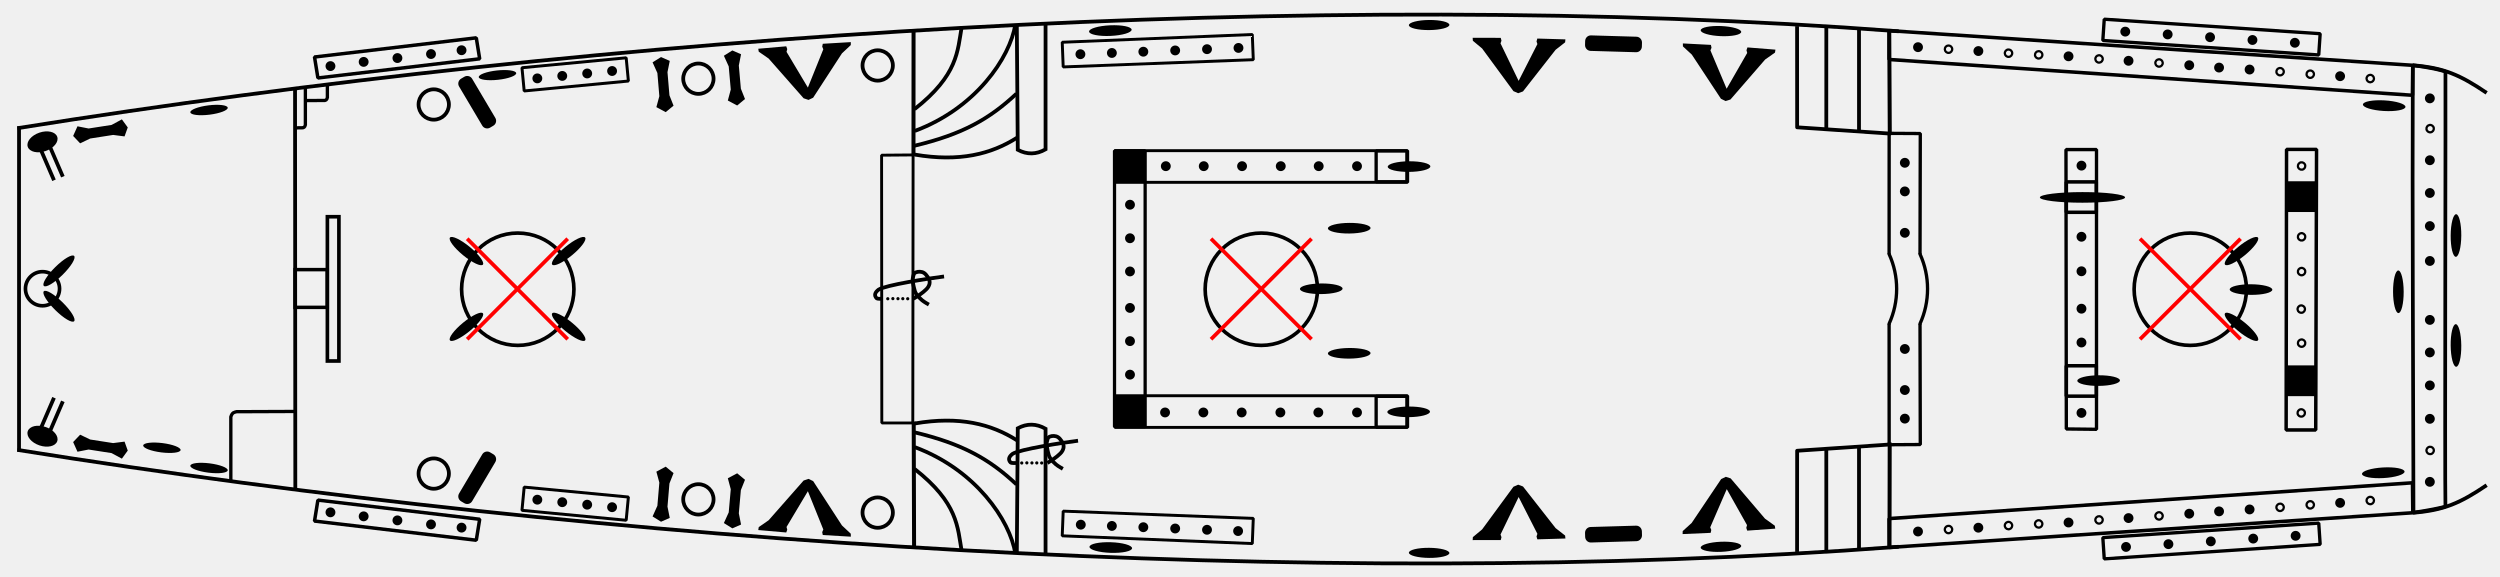
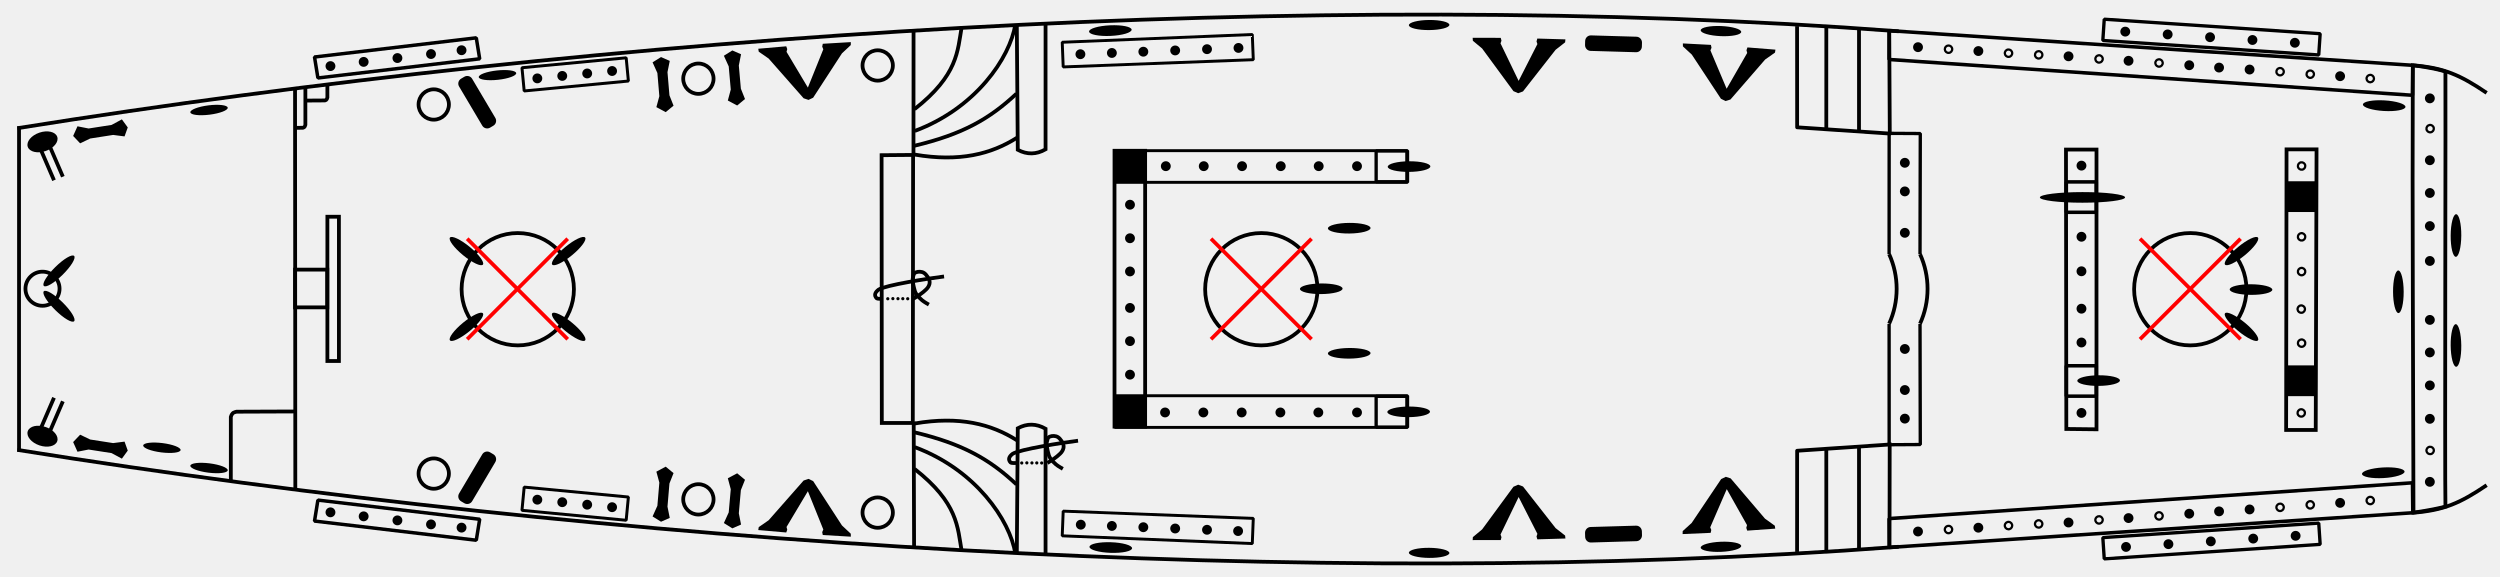
<svg xmlns="http://www.w3.org/2000/svg" xmlns:ns2="https://github.com/jolaf/rigging" xmlns:xlink="http://www.w3.org/1999/xlink" viewBox="1 -24 659 152" version="1.1" id="svg993" height="100%" width="100%">
  <defs id="defs4">
    <rect id="deckMask" width="220.711" height="146.642" x="277.269" y="-0.809" />
    <g id="mastMask">
      <path d="m 425.113,59.525 c 26.5,26.5 26.5,26.5 26.5,26.5 z" id="path89" />
      <path d="m 451.613,59.525 c -26.5,26.5 -26.5,26.5 -26.5,26.5 z" id="path91" />
    </g>
    <circle id="pipe" cx="160.871" cy="398.091" r="4" />
    <g id="pin">
      <circle id="circle8623" r="2.7" transform="rotate(-8.297298)" cy="28.152" cx="567.539" style="fill:#ffffff;fill-opacity:0" />
      <circle cx="567.539" cy="28.152" transform="rotate(-8.297298)" r="1.3" id="circle8296" />
    </g>
    <circle r="0.974" cy="138.775" cx="607.213" id="pinhole" transform="rotate(-8.297298)" style="fill:none;stroke:#000000;stroke-width:0.601" />
    <ellipse cx="3.721" cy="-575.374" rx="1.4" ry="5.615" id="cleat" transform="rotate(89.50973)" />
    <rect id="lcleat" width="4" height="15" x="396.501" y="72.319" ry="1.5" />
    <path id="xcleat" d="m 215.31,40.277 -0.959,-2.798 v -6.102 l 0.959,-2.893 -2.499,-1.196 -2.652,1.196 1.162,2.893 v 6.102 l -1.161,2.798 2.652,1.514 z" transform="matrix(0.8823634,0,0,1.004638,-152.5943,-25.94742)" />
    <path id="kevel" d="m 426.259,54.267 -8.424,-11.107 -2.479,-2.004 -0.067,-0.781 7.404,-0.102 0.204,0.747 -0.238,0.713 4.927,9.807 4.791,-9.773 -0.238,-0.713 0.204,-0.747 7.404,0.102 -0.067,0.781 -2.479,2.004 -8.424,11.107 -1.259,0.493 z" />
    <rect y="408.336" x="324.097" height="8.109" width="8.109" id="fist" transform="translate(-36.93956,-367.6302)" />
    <g transform="matrix(-1,0,0,1,657.0613,84.96837)" id="tackle">
      <ellipse id="path4323" cx="-74.057" cy="420.366" rx="4.104" ry="2.557" transform="rotate(-18.74917,-1131.871,-71.94031)" />
      <path transform="translate(-36.93956,-367.6302)" id="path4328" d="m 61.959,411.73 3.977,9.218" style="stroke:currentColor" />
      <path transform="translate(-36.93956,-367.6302)" d="m 59.623,412.677 3.977,9.218" id="path4325" style="stroke:currentColor" />
    </g>
    <g transform="translate(380.0305,-105.3119)" id="knot">
      <path d="m 298.721,455.173 c -3.993,0.489 -15.46,2.284 -17.267,3.472 -0.874,0.684 -1.281,1.456 -0.505,2.273 0.295,0.218 1.515,0.126 1.515,0.126" id="path4249" style="fill:none;stroke:currentColor" />
      <path id="path4251" d="m 290.64,461.044 c 0,0 1.792,-1.092 2.589,-1.768 0.499,-0.424 1.088,-0.913 1.357,-1.421 0.27,-0.508 0.393,-0.888 0.316,-1.452 -0.077,-0.564 -0.8,-1.72 -1.438,-2.147 -0.638,-0.427 -1.581,-0.414 -2.192,-0.158 -0.612,0.256 -0.566,0.713 -0.758,1.357 -0.191,0.644 0.115,1.993 0.284,2.715 0.169,0.722 0.251,1.043 0.6,1.61 0.349,0.567 0.988,1.204 1.547,1.673 0.559,0.469 1.768,1.136 1.768,1.136" style="fill:none;stroke:currentColor" />
      <circle style="fill:currentColor;stroke-width:0" id="path4253" cx="283.884" cy="461.044" r="0.426" />
      <circle r="0.426" cy="461.013" cx="285.226" id="circle4255" style="fill:currentColor;stroke-width:0" />
      <circle id="circle4257" cx="286.568" cy="461.028" r="0.426" style="fill:currentColor;stroke-width:0" />
      <circle r="0.426" cy="461.028" cx="287.846" id="circle4259" style="fill:currentColor;stroke-width:0" />
      <circle style="fill:currentColor;stroke-width:0" id="circle4261" cx="289.14" cy="461.044" r="0.426" />
    </g>
  </defs>
  <g id="layer1" transform="translate(0,-20.6)">
-     <g style="fill:none;stroke:#000000" transform="translate(-36.91926,-367.6302)" id="portDrawing">
-       <path id="path4399" d="M 42.518,398.018 C 197.109,373.298 384.77,360.828 538.409,372.482 m 135.527,8.962 c 8.188,0.64 12.488,2.549 19.468,7.271" style="fill-rule:evenodd;stroke-width:1px" />
-       <path transform="rotate(3.861944)" style="fill-rule:evenodd;stroke-width:0.938;stroke-miterlimit:0" d="m 559.783,335.373 138.313,-0.186 0.451,7.89 -138.295,-0.12 z" id="rect4158" />
-       <rect transform="matrix(0.9977573,0.06693505,-0.06658984,0.9977804,0,0)" y="328.801" x="615.875" height="5.615" width="57.042" id="rect4272" style="fill-rule:evenodd;stroke-width:0.88;stroke-linecap:round;stroke-miterlimit:0" />
-       <rect y="412.182" x="582.601" height="8.012" width="7.895" id="rect4212" style="fill-rule:evenodd;stroke-width:0.937;stroke-miterlimit:0" class="filled" />
-       <path style="fill-rule:evenodd;stroke-width:0.882;stroke-miterlimit:0" d="m 535.888,431.226 0.013,-31.846 8.206,0.049 -0.072,31.797" id="path4201" />
-       <g id="g4442" transform="translate(15.03758,366.4963)">
-         <path id="path4436" d="m 496.591,4.622 0.018,26.671 24.696,1.671" style="fill-rule:evenodd;stroke-width:1px;stroke-linejoin:round" />
-         <path id="path4438" d="M 512.916,32.737 V 5.607" style="fill-rule:evenodd;stroke-width:1px" />
-         <path id="path4440" d="m 504.294,31.792 0.006,-26.716" style="fill-rule:evenodd;stroke-width:1px" />
-       </g>
-       <rect style="fill-rule:evenodd;stroke-width:0.88;stroke-miterlimit:0" id="rect4227" width="8.109" height="8.109" x="400.67" y="404.025" class="filled" />
-       <rect style="fill-rule:evenodd;stroke-width:0.777;stroke-miterlimit:0" id="rect4231" width="77.184" height="8.348" x="331.803" y="403.945" />
-       <path style="fill-rule:evenodd;stroke-width:0.777;stroke-miterlimit:0" d="m 317.923,375.368 50.101,-2.045 0.262,6.643 -50.107,1.907 z" id="rect4238" />
-       <g id="g2411">
-         <path style="fill-rule:evenodd;stroke-width:1px" d="m 305.95,370.636 0.253,33.082 c 2.441,1.306 4.882,1.261 7.324,-0.126 V 370.257" id="path4286" />
-         <path style="fill-rule:evenodd;stroke-width:1px" d="m 279.055,404.981 c 11.722,2.006 20.149,-0.133 26.895,-4.419" id="path4302" />
-         <path style="fill-rule:evenodd;stroke-width:1px" d="m 279.019,402.638 c 12.578,-3.001 19.725,-7.042 26.841,-13.718" id="path4300" />
-         <path style="fill-rule:evenodd;stroke-width:1px" d="m 279.055,398.746 c 16.006,-5.945 25.097,-19.221 26.517,-28.111" id="path4298" />
-         <path style="fill-rule:evenodd;stroke-width:1px" d="m 278.986,393.009 c 11.483,-8.995 11.331,-15.34 12.443,-21.742" id="path4296" />
-       </g>
-       <use x="0" y="0" xlink:href="#pipe" id="use11168" transform="translate(108.4099,-16.60395)" width="100%" height="100%" />
-       <use x="0" y="0" xlink:href="#pipe" id="use11170" transform="translate(61.14366,-13.11534)" width="100%" height="100%" />
-       <rect transform="rotate(-5.435125)" y="396.987" x="138.531" height="6.154" width="27.593" id="rect4267" style="fill-rule:evenodd;stroke-width:0.787;stroke-miterlimit:0" />
-       <rect transform="matrix(0.993053,-0.1176677,0.1596816,0.9871686,0,0)" style="fill-rule:evenodd;stroke-width:0.922;stroke-miterlimit:0" id="rect4281" width="42.94" height="5.599" x="58.768" y="391.192" ry="0" />
-       <use x="0" y="0" xlink:href="#pipe" id="use11166" transform="translate(-8.617962,-6.315965)" width="100%" height="100%" />
-     </g>
-     <use height="100%" width="100%" y="0" x="0" id="use405" transform="matrix(1,0,0,-1,0,145.5797)" xlink:href="#portDrawing" />
-     <path style="fill:none;fill-rule:evenodd;stroke:#000000;stroke-width:0.978;stroke-miterlimit:0" d="m 645.621,15.449 c -3.876,-1.16 -8.605,-1.635 -8.605,-1.635 -0.16,38.87 0.115,82.335 0.176,117.905 0,0 3.887,-0.461 8.424,-1.564 -0.182,-8.555 0.077,-111.18 0.004,-114.706 z" id="path4294" />
-     <path style="fill:none;fill-rule:evenodd;stroke:#000000;stroke-width:0.919;stroke-miterlimit:0" d="m 603.734,35.978 h 7.908 l -0.217,73.963 h -7.8 z" id="rect4333" />
-     <circle style="fill:none;fill-rule:evenodd;stroke:#000000;stroke-width:0.962;stroke-miterlimit:0" id="path4330" cx="578.359" cy="72.838" r="14.805" />
-     <path style="fill:none;fill-rule:evenodd;stroke:#000000;stroke-width:0.888;stroke-miterlimit:0" d="m 545.591,36.028 h 8.047 v 73.736 l -7.955,-0.091 z" id="rect4326" />
-     <g id="g4318" transform="translate(-44.16018,-367.6302)">
-       <path id="path4211" d="m 551.285,431.226 c 1.304,2.875 1.979,5.997 1.979,9.164 0,3.167 -0.675,6.288 -1.979,9.164" style="fill:none;fill-rule:evenodd;stroke:#000000;stroke-width:0.88;stroke-linecap:round;stroke-linejoin:round;stroke-miterlimit:0" />
-       <path id="path4312" d="m 543.138,431.226 c 1.304,2.875 1.979,5.997 1.979,9.164 0,3.167 -0.675,6.288 -1.979,9.164" style="fill:none;fill-rule:evenodd;stroke:#000000;stroke-width:0.88;stroke-linecap:round;stroke-linejoin:round;stroke-miterlimit:0" />
-     </g>
-     <path id="path4434" d="m 499.075,140.577 0.05,-27.332 m 0.022,-81.024 -0.143,-27.537" style="fill:none;fill-rule:evenodd;stroke:#000000;stroke-width:1.056px" />
-     <circle r="14.805" cy="72.838" cx="333.481" id="circle327" style="fill:none;fill-rule:evenodd;stroke:#000000;stroke-width:0.962;stroke-miterlimit:0" />
-     <path id="path4336" d="M 302.86,109.064 H 294.785 V 36.344 h 8.075 z" style="fill:none;fill-rule:evenodd;stroke:#000000;stroke-width:0.86;stroke-miterlimit:0" />
-     <path style="fill:none;fill-rule:evenodd;stroke:#000000;stroke-width:1.056px" d="M 241.953,140.828 241.851,107.727 M 241.79,37.765 241.814,4.288" id="path4288" />
-     <path id="path4060" d="m 241.694,37.439 -8.306,0.069 c -0.004,16.806 0.062,53.776 0.058,70.582 h 8.168 c 0.004,-16.806 0.076,-53.845 0.08,-70.651 z" style="fill:none;fill-rule:evenodd;stroke:#000000;stroke-width:0.767;stroke-miterlimit:0" />
-     <circle style="fill:none;fill-rule:evenodd;stroke:#000000;stroke-width:0.962;stroke-miterlimit:0" id="circle329" cx="137.481" cy="72.838" r="14.805" />
-     <rect style="fill:none;fill-rule:evenodd;stroke:#000000;stroke-width:0.961" id="rect4322" width="3.041" height="38.031" x="87.298" y="53.73" />
-     <rect style="fill:none;fill-rule:evenodd;stroke:#000000;stroke-width:0.921" id="rect4317" width="8.482" height="9.949" x="78.789" y="67.672" />
-     <path id="path4887" d="m 87.296,19.031 v 3.28 c -0.175,0.713 -0.438,0.672 -0.685,0.766 l -5.025,0.035" style="fill:none;fill-rule:evenodd;stroke:#000000;stroke-width:0.88" />
-     <path style="fill:none;fill-rule:evenodd;stroke:#000000;stroke-width:0.88" d="m 81.496,19.331 v 10.18 c -0.175,0.713 -0.438,0.672 -0.685,0.766 l -2.226,0.035" id="path4306" />
-     <path id="path4304" d="M 78.845,125.846 78.773,19.642" style="fill:none;fill-rule:evenodd;stroke:#000000;stroke-width:1px" />
-     <path id="path4412" d="m 61.845,123.311 v -16.814 c 0.389,-1.278 0.973,-1.205 1.523,-1.374 l 15.251,-0.062" style="fill:none;fill-rule:evenodd;stroke:#000000;stroke-width:0.88" />
-     <circle style="fill:none;fill-rule:evenodd;stroke:#000000;stroke-width:0.962;stroke-miterlimit:0" id="circle4314" cx="12.204" cy="72.707" r="4.495" />
-     <path style="fill:none;fill-rule:evenodd;stroke:#000000;stroke-width:1px" d="M 6.016,115.679 V 29.893" id="path4069" />
+     <g id="drawing">
+       <g style="fill:none;stroke:currentColor" transform="translate(-36.91926,-367.6302)" id="portDrawing">
+         <path id="path4399" d="M 42.518,398.018 C 197.109,373.298 384.77,360.828 538.409,372.482 m 135.527,8.962 c 8.188,0.64 12.488,2.549 19.468,7.271" style="fill-rule:evenodd;stroke-width:1px" />
+         <path transform="rotate(3.861944)" style="fill-rule:evenodd;stroke-width:0.938;stroke-miterlimit:0" d="m 559.783,335.373 138.313,-0.186 0.451,7.89 -138.295,-0.12 z" id="rect4158" />
+         <rect transform="matrix(0.9977573,0.06693505,-0.06658984,0.9977804,0,0)" y="328.801" x="615.875" height="5.615" width="57.042" id="rect4272" style="fill-rule:evenodd;stroke-width:0.88;stroke-linecap:round;stroke-miterlimit:0" />
+         <rect y="412.182" x="582.601" height="8.012" width="7.895" id="rect4212" style="fill-rule:evenodd;stroke-width:0.937;stroke-miterlimit:0" class="filled" />
+         <path style="fill-rule:evenodd;stroke-width:0.882;stroke-miterlimit:0" d="m 535.888,431.226 0.013,-31.846 8.206,0.049 -0.072,31.797" id="path4201" />
+         <g id="g4442" transform="translate(15.03758,366.4963)">
+           <path id="path4436" d="m 496.591,4.622 0.018,26.671 24.696,1.671" style="fill-rule:evenodd;stroke-width:1px;stroke-linejoin:round" />
+           <path id="path4438" d="M 512.916,32.737 V 5.607" style="fill-rule:evenodd;stroke-width:1px" />
+           <path id="path4440" d="m 504.294,31.792 0.006,-26.716" style="fill-rule:evenodd;stroke-width:1px" />
+         </g>
+         <rect style="fill-rule:evenodd;stroke-width:0.88;stroke-miterlimit:0" id="rect4227" width="8.109" height="8.109" x="400.67" y="404.025" class="filled" />
+         <rect style="fill-rule:evenodd;stroke-width:0.777;stroke-miterlimit:0" id="rect4231" width="77.184" height="8.348" x="331.803" y="403.945" />
+         <path style="fill-rule:evenodd;stroke-width:0.777;stroke-miterlimit:0" d="m 317.923,375.368 50.101,-2.045 0.262,6.643 -50.107,1.907 z" id="rect4238" />
+         <g id="g2411">
+           <path style="fill-rule:evenodd;stroke-width:1px" d="m 305.95,370.636 0.253,33.082 c 2.441,1.306 4.882,1.261 7.324,-0.126 V 370.257" id="path4286" />
+           <path style="fill-rule:evenodd;stroke-width:1px" d="m 279.055,404.981 c 11.722,2.006 20.149,-0.133 26.895,-4.419" id="path4302" />
+           <path style="fill-rule:evenodd;stroke-width:1px" d="m 279.019,402.638 c 12.578,-3.001 19.725,-7.042 26.841,-13.718" id="path4300" />
+           <path style="fill-rule:evenodd;stroke-width:1px" d="m 279.055,398.746 c 16.006,-5.945 25.097,-19.221 26.517,-28.111" id="path4298" />
+           <path style="fill-rule:evenodd;stroke-width:1px" d="m 278.986,393.009 c 11.483,-8.995 11.331,-15.34 12.443,-21.742" id="path4296" />
+         </g>
+         <use x="0" y="0" xlink:href="#pipe" id="use11168" transform="translate(108.4099,-16.60395)" width="100%" height="100%" />
+         <use x="0" y="0" xlink:href="#pipe" id="use11170" transform="translate(61.14366,-13.11534)" width="100%" height="100%" />
+         <rect transform="rotate(-5.435125)" y="396.987" x="138.531" height="6.154" width="27.593" id="rect4267" style="fill-rule:evenodd;stroke-width:0.787;stroke-miterlimit:0" />
+         <rect transform="matrix(0.993053,-0.1176677,0.1596816,0.9871686,0,0)" style="fill-rule:evenodd;stroke-width:0.922;stroke-miterlimit:0" id="rect4281" width="42.94" height="5.599" x="58.768" y="391.192" ry="0" />
+         <use x="0" y="0" xlink:href="#pipe" id="use11166" transform="translate(-8.617962,-6.315965)" width="100%" height="100%" />
+       </g>
+       <use height="100%" width="100%" y="0" x="0" id="use405" transform="matrix(1,0,0,-1,0,145.5797)" xlink:href="#portDrawing" />
+       <path d="m 645.621,15.449 c -3.876,-1.16 -8.605,-1.635 -8.605,-1.635 -0.16,38.87 0.115,82.335 0.176,117.905 0,0 3.887,-0.461 8.424,-1.564 -0.182,-8.555 0.077,-111.18 0.004,-114.706 z" id="path4294" style="fill:none;stroke:currentColor" />
+       <path style="fill:none;stroke:currentColor" d="m 603.734,35.978 h 7.908 l -0.217,73.963 h -7.8 z" id="rect4333" />
+       <circle style="fill:none;stroke:currentColor" id="path4330" cx="578.359" cy="72.838" r="14.805" />
+       <path style="fill:none;stroke:currentColor" d="m 545.591,36.028 h 8.047 v 73.736 l -7.955,-0.091 z" id="rect4326" />
+       <g id="g4318" transform="translate(-44.16018,-367.6302)" style="fill:none;stroke:currentColor">
+         <path id="path4211" d="m 551.285,431.226 c 1.304,2.875 1.979,5.997 1.979,9.164 0,3.167 -0.675,6.288 -1.979,9.164" />
+         <path id="path4312" d="m 543.138,431.226 c 1.304,2.875 1.979,5.997 1.979,9.164 0,3.167 -0.675,6.288 -1.979,9.164" />
+       </g>
+       <path id="path4434" d="m 499.075,140.577 0.05,-27.332 m 0.022,-81.024 -0.143,-27.537" style="fill:none;stroke:currentColor" />
+       <circle r="14.805" cy="72.838" cx="333.481" id="circle327" style="fill:none;stroke:currentColor" />
+       <path id="path4336" d="M 302.86,109.064 H 294.785 V 36.344 h 8.075 z" style="fill:none;stroke:currentColor" />
+       <path style="fill:none;stroke:currentColor" d="M 241.953,140.828 241.851,107.727 M 241.79,37.765 241.814,4.288" id="path4288" />
+       <path id="path4060" d="m 241.694,37.439 -8.306,0.069 c -0.004,16.806 0.062,53.776 0.058,70.582 h 8.168 c 0.004,-16.806 0.076,-53.845 0.08,-70.651 z" style="fill:none;stroke:currentColor" />
+       <circle style="fill:none;stroke:currentColor" id="circle329" cx="137.481" cy="72.838" r="14.805" />
+       <rect style="fill:none;stroke:currentColor" id="rect4322" width="3.041" height="38.031" x="87.298" y="53.73" />
+       <rect style="fill:none;stroke:currentColor" id="rect4317" width="8.482" height="9.949" x="78.789" y="67.672" />
+       <path id="path4887" d="m 87.296,19.031 v 3.28 c -0.175,0.713 -0.438,0.672 -0.685,0.766 l -5.025,0.035" style="fill:none;stroke:currentColor" />
+       <path style="fill:none;stroke:currentColor" d="m 81.496,19.331 v 10.18 c -0.175,0.713 -0.438,0.672 -0.685,0.766 l -2.226,0.035" id="path4306" />
+       <path id="path4304" d="M 78.845,125.846 78.773,19.642" style="fill:none;stroke:currentColor" />
+       <path id="path4412" d="m 61.845,123.311 v -16.814 c 0.389,-1.278 0.973,-1.205 1.523,-1.374 l 15.251,-0.062" style="fill:none;stroke:currentColor" />
+       <circle style="fill:none;stroke:currentColor" id="circle4314" cx="12.204" cy="72.707" r="4.495" />
+       <path style="fill:none;stroke:currentColor" d="M 6.016,115.679 V 29.893" id="path4069" />
+     </g>
  </g>
  <g id="layer2" transform="translate(0,-20.6)" style="display:none">
    <g id="deckMasks" class="modeDependent which" style="fill:#ffffff">
      <use id="use758" xlink:href="#deckMask" class="deckMask" ns2:deck="fore" transform="matrix(0.7178498,0,0,1,299.4258,0)" x="0" y="0" width="100%" height="100%" style="stroke-width:1.001" />
      <use id="use760" xlink:href="#deckMask" class="deckMask" ns2:deck="main" x="0" y="0" width="100%" height="100%" transform="matrix(1.00258,0,0,1,-0.8020163,0)" style="stroke-width:0.999" />
      <use id="use668" xlink:href="#deckMask" class="deckMask" ns2:deck="stern" transform="matrix(1.23109,0,0,1,-335.8762,0)" x="0" y="0" width="100%" height="100%" style="stroke-width:1.01" />
    </g>
  </g>
  <g id="layer3" transform="translate(0,-20.6)">
    <g id="mastMasks" class="modeDependent where" style="stroke:#ff0000">
      <use id="use89" xlink:href="#mastMask" class="mastMask" ns2:mast="fore" transform="translate(140)" x="0" y="0" width="100%" height="100%" />
      <use id="use336" xlink:href="#mastMask" class="mastMask" ns2:mast="main" transform="translate(-104.8899)" x="0" y="0" width="100%" height="100%" />
      <use id="use338" xlink:href="#mastMask" class="mastMask" ns2:mast="mizzen" transform="translate(-300.9661)" x="0" y="0" width="100%" height="100%" />
    </g>
  </g>
  <g id="layer4" transform="translate(0,-20.6)">
    <g id="points" transform="translate(0.02029647,-7.1415848e-6)">
      <g ns2:deck="fore" ns2:side="port" ns2:rail="behindFront" id="g1143">
        <use x="0" y="0" xlink:href="#cleat" id="use4877" transform="rotate(-89.09961,642.2966,-8.333565)" width="100%" height="100%" />
      </g>
      <g ns2:deck="fore" ns2:side="starboard" ns2:rail="behindFront" id="g1167">
        <use x="0" y="0" xlink:href="#cleat" id="use4881" transform="rotate(-90.10388,656.2327,6.801843)" width="100%" height="100%" />
      </g>
      <g ns2:deck="fore" ns2:side="port" ns2:rail="frontRail" id="g4296" ns2:isAcross="true" transform="translate(0,-1.124999)">
        <use x="0" y="0" xlink:href="#pin" id="use4878" transform="translate(75.82837,120.558)" width="100%" height="100%" />
        <use x="0" y="0" xlink:href="#pin" id="use4880" transform="translate(75.82837,111.3648)" width="100%" height="100%" />
        <use x="0" y="0" xlink:href="#pin" id="use4882" transform="translate(75.82837,102.6395)" width="100%" height="100%" />
        <use x="0" y="0" xlink:href="#pin" id="use4886" transform="translate(75.82833,94.00795)" width="100%" height="100%" />
        <use x="0" y="0" xlink:href="#pinhole" id="use4884" transform="translate(20.68006,-18.06192)" width="100%" height="100%" />
        <use x="0" y="0" xlink:href="#pin" id="use4888" transform="translate(75.82833,77.69545)" width="100%" height="100%" />
      </g>
      <g ns2:deck="fore" ns2:side="starboard" ns2:rail="frontRail" id="g4312" transform="translate(3.1976551e-4,41.65011)" ns2:isAcross="true">
        <use x="0" y="0" xlink:href="#pin" id="use4892" transform="translate(75.82824,93.32063)" width="100%" height="100%" />
        <use x="0" y="0" xlink:href="#pin" id="use4894" transform="translate(75.82824,101.8896)" width="100%" height="100%" />
        <use x="0" y="0" xlink:href="#pin" id="use4896" transform="translate(75.82824,110.5896)" width="100%" height="100%" />
        <use x="0" y="0" xlink:href="#pin" id="use4898" transform="translate(75.82824,119.3956)" width="100%" height="100%" />
        <use x="0" y="0" xlink:href="#pinhole" id="use4900" transform="translate(20.68023,23.99438)" width="100%" height="100%" />
        <use x="0" y="0" xlink:href="#pin" id="use4902" transform="translate(75.82824,136.0076)" width="100%" height="100%" />
      </g>
      <g id="g4125" ns2:rail="onDeckFront" ns2:side="center" ns2:deck="fore" transform="rotate(90,336.0643,324.3645)">
        <use height="100%" width="100%" transform="rotate(0.2410182,-6431.205,-116512.54)" id="use4123" xlink:href="#cleat" y="0" x="0" />
      </g>
      <g id="g826" ns2:rail="onDeckFront" ns2:side="port" ns2:deck="fore" transform="rotate(-33.82482,358.4877,-866.822)">
        <use x="0" y="0" xlink:href="#cleat" id="use4869" transform="rotate(37.61055,293.7698,-704.8099)" width="100%" height="100%" />
      </g>
      <g transform="rotate(-3,2151.697,-10313.03)" ns2:deck="fore" ns2:side="starboard" ns2:rail="onDeckFront" id="g830">
        <use x="0" y="0" xlink:href="#cleat" id="use4872" transform="rotate(0.2410182,-6431.205,-116512.54)" width="100%" height="100%" />
      </g>
      <g ns2:deck="fore" ns2:side="port" ns2:rail="sideRail" id="g4304" transform="rotate(3.868472,821.8682,-178.4431)">
        <use x="0" y="0" xlink:href="#pinhole" id="use4812" transform="translate(18.54907,-19.60354)" width="100%" height="100%" />
        <use x="0" y="0" xlink:href="#pin" id="use4814" transform="translate(65.80175,84.04969)" width="100%" height="100%" />
        <use x="0" y="0" xlink:href="#pinhole" id="use4818" transform="translate(2.687874,-19.6877)" width="100%" height="100%" />
        <use x="0" y="0" xlink:href="#pinhole" id="use4816" transform="translate(-5.28586,-19.8119)" width="100%" height="100%" />
        <use x="0" y="0" xlink:href="#pin" id="use4820" transform="translate(41.8784,83.90932)" width="100%" height="100%" />
        <use x="0" y="0" xlink:href="#pin" id="use4822" transform="translate(33.81339,83.936)" width="100%" height="100%" />
        <use x="0" y="0" xlink:href="#pin" id="use4824" transform="translate(25.92968,83.85081)" width="100%" height="100%" />
        <use x="0" y="0" xlink:href="#pinhole" id="use4826" transform="translate(-37.27823,-19.94317)" width="100%" height="100%" />
        <use x="0" y="0" xlink:href="#pin" id="use4828" transform="translate(9.885951,83.76302)" width="100%" height="100%" />
        <use x="0" y="0" xlink:href="#pinhole" id="use4830" transform="translate(-53.12793,-19.94072)" width="100%" height="100%" />
        <use x="0" y="0" xlink:href="#pin" id="use4832" transform="translate(-5.974521,83.64781)" width="100%" height="100%" />
        <use x="0" y="0" xlink:href="#pinhole" id="use4834" transform="translate(-69.07567,-19.94292)" width="100%" height="100%" />
        <use x="0" y="0" xlink:href="#pinhole" id="use4836" transform="translate(-77.0407,-19.84125)" width="100%" height="100%" />
        <use x="0" y="0" xlink:href="#pin" id="use4840" transform="translate(-29.78216,83.87078)" width="100%" height="100%" />
        <use x="0" y="0" xlink:href="#pinhole" id="use4838" transform="translate(-92.89051,-19.82658)" width="100%" height="100%" />
        <use x="0" y="0" xlink:href="#pin" id="use4842" transform="translate(-45.72429,83.92364)" width="100%" height="100%" />
      </g>
      <g transform="matrix(0.99778,-0.06659558,-0.06659558,-0.99778,-10.22636,201.1467)" id="g4934" ns2:rail="sideRail" ns2:side="starboard" ns2:deck="fore">
        <use height="100%" width="100%" transform="translate(18.54907,-19.60354)" id="use4850" xlink:href="#pinhole" y="0" x="0" />
        <use height="100%" width="100%" transform="translate(65.80175,84.04969)" id="use4856" xlink:href="#pin" y="0" x="0" />
        <use height="100%" width="100%" transform="translate(2.687874,-19.6877)" id="use4861" xlink:href="#pinhole" y="0" x="0" />
        <use height="100%" width="100%" transform="translate(-5.28586,-19.8119)" id="use4858" xlink:href="#pinhole" y="0" x="0" />
        <use height="100%" width="100%" transform="translate(41.8784,83.90932)" id="use4864" xlink:href="#pin" y="0" x="0" />
        <use height="100%" width="100%" transform="translate(33.81339,83.936)" id="use4867" xlink:href="#pin" y="0" x="0" />
        <use height="100%" width="100%" transform="translate(25.92968,83.85081)" id="use4876" xlink:href="#pin" y="0" x="0" />
        <use height="100%" width="100%" transform="translate(-37.27823,-19.94317)" id="use4906" xlink:href="#pinhole" y="0" x="0" />
        <use height="100%" width="100%" transform="translate(9.885951,83.76302)" id="use4913" xlink:href="#pin" y="0" x="0" />
        <use height="100%" width="100%" transform="translate(-53.12793,-19.94072)" id="use4917" xlink:href="#pinhole" y="0" x="0" />
        <use height="100%" width="100%" transform="translate(-5.974521,83.64781)" id="use4919" xlink:href="#pin" y="0" x="0" />
        <use height="100%" width="100%" transform="translate(-69.07567,-19.94292)" id="use4921" xlink:href="#pinhole" y="0" x="0" />
        <use height="100%" width="100%" transform="translate(-77.0407,-19.84125)" id="use4923" xlink:href="#pinhole" y="0" x="0" />
        <use height="100%" width="100%" transform="translate(-29.78216,83.87078)" id="use4930" xlink:href="#pin" y="0" x="0" />
        <use height="100%" width="100%" transform="translate(-92.89051,-19.82658)" id="use4926" xlink:href="#pinhole" y="0" x="0" />
        <use height="100%" width="100%" transform="translate(-45.72429,83.92364)" id="use4932" xlink:href="#pin" y="0" x="0" />
      </g>
      <g transform="rotate(3.769449,6406.558,-164.402)" id="g5102" ns2:deck="fore" ns2:side="port" ns2:rail="shroudsRail">
        <use x="0" y="0" xlink:href="#pin" id="use4853" transform="translate(64.11891,442.8958)" width="100%" height="100%" />
        <use x="0" y="0" xlink:href="#pin" id="use4851" transform="translate(52.91861,442.8958)" width="100%" height="100%" />
        <use x="0" y="0" xlink:href="#pin" id="use4849" transform="translate(41.71926,442.8958)" width="100%" height="100%" />
        <use x="0" y="0" xlink:href="#pin" id="use4847" transform="translate(30.51896,442.8958)" width="100%" height="100%" />
        <use x="0" y="0" xlink:href="#pin" id="use4845" transform="translate(19.31865,442.8958)" width="100%" height="100%" />
      </g>
      <g ns2:side="starboard" ns2:rail="shroudsRail" ns2:deck="fore" id="g4282" transform="rotate(-3.750885,-3214.956,624.8586)">
        <use x="0" y="0" xlink:href="#pin" id="use4833" transform="translate(64.11983,442.8955)" width="100%" height="100%" />
        <use x="0" y="0" xlink:href="#pin" id="use4835" transform="translate(52.91953,442.8955)" width="100%" height="100%" />
        <use x="0" y="0" xlink:href="#pin" id="use4837" transform="translate(41.71923,442.8955)" width="100%" height="100%" />
        <use x="0" y="0" xlink:href="#pin" id="use4839" transform="translate(30.51893,442.8955)" width="100%" height="100%" />
        <use x="0" y="0" xlink:href="#pin" id="use4841" transform="translate(19.31956,442.8955)" width="100%" height="100%" />
      </g>
      <g ns2:deck="fore" ns2:side="port" ns2:rail="frontFists" id="g1149" transform="translate(316.2579,3.526502)">
        <use height="100%" width="100%" id="use10664" transform="translate(0.1057145,0.1483681)" xlink:href="#fist" y="0" x="0" />
      </g>
      <g ns2:deck="fore" ns2:side="starboard" ns2:rail="frontFists" id="g1170" transform="translate(316.165,-7.999995)">
        <use x="0" y="0" xlink:href="#fist" transform="translate(0.1057145,60.21061)" id="use10668" width="100%" height="100%" />
      </g>
      <g id="g5002" transform="translate(0.5268181)">
        <use x="0" y="0" xlink:href="#pinhole" id="use4991" transform="translate(-13.73291,18.49365)" width="100%" height="100%" />
        <use x="0" y="0" xlink:href="#pinhole" id="use4989" transform="translate(-13.73291,9.333698)" width="100%" height="100%" />
        <use x="0" y="0" xlink:href="#pinhole" id="use4987" transform="translate(-13.73291,-9.338379)" width="100%" height="100%" />
      </g>
      <g id="g5007" transform="translate(0.5268181)">
        <use x="0" y="0" xlink:href="#pinhole" id="use4993" transform="translate(-13.81785,28.38557)" width="100%" height="100%" />
        <use x="0" y="0" xlink:href="#pinhole" id="use4995" transform="translate(-13.72879,37.35352)" width="100%" height="100%" />
        <use x="0" y="0" xlink:href="#pinhole" id="use4997" transform="translate(-13.82254,55.75776)" width="100%" height="100%" />
      </g>
      <g ns2:deck="fore" ns2:rail="atMastFront" ns2:side="center" id="g1173" transform="rotate(-34.40732,594.5959,75.74982)">
        <use x="0" y="0" xlink:href="#cleat" id="use4860" transform="rotate(35.2787,468.5599,68.43304)" width="100%" height="100%" />
      </g>
      <g transform="translate(446.7934,-2.641305)" id="g1383" ns2:rail="atMastSide" ns2:side="port" ns2:deck="fore">
        <use x="0" y="0" xlink:href="#cleat" id="use1381" transform="matrix(0.766927,-0.6417344,-0.6417344,-0.766927,-297.0064,433.7506)" width="100%" height="100%" />
      </g>
      <g ns2:deck="fore" ns2:side="starboard" ns2:rail="atMastSide" id="g1389" transform="matrix(1,0,0,-1,446.7934,148.1815)">
        <use height="100%" width="100%" transform="matrix(0.766927,-0.6417344,-0.6417344,-0.766927,-297.0064,433.7506)" id="use1387" xlink:href="#cleat" y="0" x="0" />
      </g>
      <g transform="matrix(1.614932,-0.5899143,1.179829,0.8074658,-408.6204,335.4104)" id="g4131" ns2:rail="backPillars" ns2:side="port" ns2:deck="fore" style="stroke-width:0.707">
        <use height="100%" width="100%" transform="rotate(-143.4218,574.4299,28.15793)" id="use4129" xlink:href="#cleat" y="0" x="0" />
      </g>
      <g ns2:deck="fore" ns2:side="starboard" ns2:rail="backPillars" id="g1179" transform="rotate(-37.95442,558.9899,98.50181)">
        <use x="0" y="0" xlink:href="#cleat" id="use4857" transform="rotate(37.99271,427.0698,18.63686)" width="100%" height="100%" />
      </g>
      <g ns2:deck="fore" ns2:side="port" ns2:rail="behindMastRail" id="g4334" ns2:isAcross="true" transform="translate(0.175606)">
        <use x="0" y="0" xlink:href="#pin" id="use4920" transform="translate(-16.18084,122.1517)" width="100%" height="100%" />
        <use x="0" y="0" xlink:href="#pin" id="use4922" transform="translate(-16.18084,113.0523)" width="100%" height="100%" />
        <use x="0" y="0" xlink:href="#pin" id="use4924" transform="translate(-16.18084,94.30326)" width="100%" height="100%" />
      </g>
      <g ns2:deck="fore" ns2:side="starboard" ns2:rail="behindMastRail" id="g4339" transform="matrix(1,0,0,-1,0.175948,145.33)" ns2:isAcross="true">
        <use x="0" y="0" xlink:href="#pin" id="use4927" transform="translate(-16.18084,121.4019)" width="100%" height="100%" />
        <use x="0" y="0" xlink:href="#pin" id="use4929" transform="translate(-16.18084,112.49)" width="100%" height="100%" />
        <use x="0" y="0" xlink:href="#pin" id="use4931" transform="translate(-16.18084,93.92845)" width="100%" height="100%" />
      </g>
      <g ns2:deck="fore" ns2:side="port" ns2:rail="backRail" id="g4384" ns2:isAcross="true" transform="translate(-7.225649,-5.437401)">
        <use x="0" y="0" xlink:href="#pin" id="use4905" transform="translate(-55.34016,117.4538)" width="100%" height="100%" />
        <use x="0" y="0" xlink:href="#pin" id="use4907" transform="translate(-55.34016,106.5357)" width="100%" height="100%" />
        <use x="0" y="0" xlink:href="#pin" id="use4909" transform="translate(-55.34016,98.99535)" width="100%" height="100%" />
      </g>
      <g ns2:deck="fore" ns2:side="starboard" ns2:rail="backRail" id="g4349" transform="translate(-7.225649,46.91855)" ns2:isAcross="true">
        <use x="0" y="0" xlink:href="#pin" id="use4912" transform="translate(-55.34016,95.71471)" width="100%" height="100%" />
        <use x="0" y="0" xlink:href="#pin" id="use4914" transform="translate(-55.34016,106.5353)" width="100%" height="100%" />
        <use x="0" y="0" xlink:href="#pin" id="use4916" transform="translate(-55.34016,114.0756)" width="100%" height="100%" />
      </g>
      <g ns2:deck="main" ns2:side="port" ns2:rail="bulwark" id="g4357">
        <use x="0" y="0" xlink:href="#kevel" id="use4823" transform="rotate(3.768461,921.2961,469.4407)" width="100%" height="100%" />
        <use x="0" y="0" xlink:href="#cleat" id="use4918" transform="matrix(0.9503867,0.04800109,-0.04800109,0.9503867,-92.27082,-21.67918)" width="100%" height="100%" />
        <use x="0" y="0" xlink:href="#lcleat" id="use4944" transform="matrix(-0.02687799,1.022046,-0.9988346,-0.02912583,516.7385,-396.8143)" width="100%" height="100%" />
        <use x="0" y="0" xlink:href="#kevel" id="use4825" transform="rotate(0.9,2554.819,-1639.258)" width="100%" height="100%" />
        <use x="0" y="0" xlink:href="#cleat" id="use4933" transform="matrix(0.9507373,0,0,0.9507373,-169.3395,4.341369)" width="100%" height="100%" />
      </g>
      <g id="g2423" ns2:rail="bulwark" ns2:side="starboard" ns2:deck="main" transform="matrix(1,0,0,-1,0,145.532)">
        <use height="100%" width="100%" transform="rotate(3.268461,994.6265,536.4587)" id="use2413" xlink:href="#kevel" y="0" x="0" />
        <use height="100%" width="100%" transform="matrix(0.9503867,0.04800109,-0.04800109,0.9503867,-92.27082,-21.67918)" id="use2415" xlink:href="#cleat" y="0" x="0" />
        <use height="100%" width="100%" transform="matrix(-0.02687799,1.022046,-0.9988346,-0.02912583,516.7385,-396.8143)" id="use2417" xlink:href="#lcleat" y="0" x="0" />
        <use height="100%" width="100%" transform="rotate(0.9,2554.819,-1639.258)" id="use2419" xlink:href="#kevel" y="0" x="0" />
        <use height="100%" width="100%" transform="matrix(0.9507373,0,0,0.9507373,-169.3395,4.341369)" id="use2421" xlink:href="#cleat" y="0" x="0" />
      </g>
      <g ns2:deck="main" ns2:side="port" ns2:rail="frontPillars" id="g1161" transform="translate(0.3998641,-4.50021)">
        <use x="0" y="0" xlink:href="#cleat" id="use4893" transform="translate(-203.3822,46.21481)" width="100%" height="100%" />
      </g>
      <g ns2:deck="main" ns2:side="starboard" ns2:rail="frontPillars" id="g1182" transform="translate(0.2998641,4.199791)">
        <use x="0" y="0" xlink:href="#cleat" id="use4904" transform="translate(-203.3822,102.1648)" width="100%" height="100%" />
      </g>
      <g ns2:deck="main" ns2:side="port" ns2:rail="onDeckFront" id="g1164" transform="translate(-10.63606,4.599977)">
        <use x="0" y="0" xlink:href="#cleat" id="use4897" transform="translate(-208.1147,53.35763)" width="100%" height="100%" />
      </g>
      <g ns2:deck="main" ns2:side="starboard" ns2:rail="onDeckFront" id="g1185" transform="translate(-10.63606,-3.79971)">
        <use x="0" y="0" xlink:href="#cleat" id="use4901" transform="translate(-208.1147,94.73231)" width="100%" height="100%" />
      </g>
      <g ns2:deck="main" ns2:rail="atMastFront" ns2:side="center" id="g1194" transform="rotate(90,350.4549,71.5286)">
        <use x="0" y="0" xlink:href="#cleat" id="use4911" transform="rotate(90,426.5546,-76.11092)" width="100%" height="100%" />
      </g>
      <g ns2:deck="main" ns2:side="port" ns2:rail="sideMastRail" id="g4366" transform="translate(7.599995,-4.399712)">
        <use x="0" y="0" xlink:href="#pin" id="use4801" transform="translate(-214.5712,98.84545)" width="100%" height="100%" />
        <use x="0" y="0" xlink:href="#pin" id="use4799" transform="translate(-224.6702,98.84545)" width="100%" height="100%" />
        <use x="0" y="0" xlink:href="#pin" id="use4795" transform="translate(-234.6702,98.84545)" width="100%" height="100%" />
        <use x="0" y="0" xlink:href="#pin" id="use4793" transform="translate(-244.8712,98.84545)" width="100%" height="100%" />
        <use x="0" y="0" xlink:href="#pin" id="use4791" transform="translate(-254.9702,98.84545)" width="100%" height="100%" />
        <use x="0" y="0" xlink:href="#pin" id="use4789" transform="translate(-264.9702,98.84545)" width="100%" height="100%" />
      </g>
      <g ns2:deck="main" ns2:side="starboard" ns2:rail="sideMastRail" id="g4397" transform="translate(7.500295,60.52498)">
        <use x="0" y="0" xlink:href="#pin" id="use4899" transform="translate(-214.4715,98.84576)" width="100%" height="100%" />
        <use x="0" y="0" xlink:href="#pin" id="use4895" transform="translate(-224.6705,98.84576)" width="100%" height="100%" />
        <use x="0" y="0" xlink:href="#pin" id="use4890" transform="translate(-234.6705,98.84576)" width="100%" height="100%" />
        <use x="0" y="0" xlink:href="#pin" id="use4875" transform="translate(-244.8715,98.84576)" width="100%" height="100%" />
        <use x="0" y="0" xlink:href="#pin" id="use4870" transform="translate(-254.9705,98.84576)" width="100%" height="100%" />
        <use x="0" y="0" xlink:href="#pin" id="use4805" transform="translate(-265.0705,98.84576)" width="100%" height="100%" />
      </g>
      <g ns2:deck="main" ns2:side="port" ns2:rail="sideRail" id="g4358" transform="rotate(-2.277394,278.9201,10.61171)">
        <use x="0" y="0" xlink:href="#use1175" id="use1177" width="100%" height="100%" transform="translate(8.301)" />
        <use x="0" y="0" xlink:href="#use1173" id="use1175" width="100%" height="100%" transform="translate(8.4)" />
        <use x="0" y="0" xlink:href="#use1171" id="use1173" width="100%" height="100%" transform="translate(8.399)" />
        <use x="0" y="0" xlink:href="#use1169" id="use1171" width="100%" height="100%" transform="translate(8.301)" />
        <use x="0" y="0" xlink:href="#use1167" id="use1169" transform="translate(8.299995)" width="100%" height="100%" />
        <use x="0" y="0" xlink:href="#pin" id="use1167" transform="translate(-279.9012,65.20606)" width="100%" height="100%" />
      </g>
      <g ns2:deck="main" ns2:side="starboard" ns2:rail="sideRail" id="g4383" transform="rotate(2.32056,-2768.985,73.46013)">
        <use x="0" y="0" xlink:href="#use1188" id="use1190" width="100%" height="100%" transform="translate(8.201)" />
        <use x="0" y="0" xlink:href="#use1186" id="use1188" width="100%" height="100%" transform="translate(8.4)" />
        <use x="0" y="0" xlink:href="#use1184" id="use1186" width="100%" height="100%" transform="translate(8.399)" />
        <use x="0" y="0" xlink:href="#use1182" id="use1184" width="100%" height="100%" transform="translate(8.301)" />
        <use x="0" y="0" xlink:href="#use1180" id="use1182" transform="translate(8.199998)" width="100%" height="100%" />
        <use x="0" y="0" xlink:href="#pin" id="use1180" transform="translate(-279.8015,65.20552)" width="100%" height="100%" />
      </g>
      <g ns2:deck="main" ns2:side="port" ns2:rail="aboveRail" id="g1155" transform="rotate(0.2,349.3027,-2298.312)">
        <use x="0" y="0" xlink:href="#cleat" id="use4885" transform="rotate(-2.286556,590.1595,6858.634)" width="100%" height="100%" />
      </g>
      <g ns2:deck="main" ns2:side="starboard" ns2:rail="aboveRail" id="g1191" transform="rotate(2.400361,287.8999,-141.8179)">
        <use x="0" y="0" xlink:href="#cleat" id="use4889" transform="translate(-269.7664,141.6392)" width="100%" height="100%" />
      </g>
      <g ns2:deck="main" ns2:side="port" ns2:rail="backFists" id="g1158" transform="translate(7.600336,-4.299942)">
        <use x="0" y="0" xlink:href="#fist" transform="translate(0.1057145,0.1483681)" id="use9904" width="100%" height="100%" />
      </g>
      <g ns2:deck="main" ns2:side="starboard" ns2:rail="backFists" id="g1188" transform="translate(7.600336,0.0878305)">
        <use height="100%" width="100%" id="use9976" transform="translate(0.1057145,60.21061)" xlink:href="#fist" y="0" x="0" />
      </g>
      <g ns2:deck="main" ns2:side="port" ns2:rail="behindMastRail" id="g4374" ns2:isAcross="true" transform="translate(7.500264,-0.8001341)">
        <use x="0" y="0" xlink:href="#pin" transform="translate(-274.3165,122.9979)" width="100%" height="100%" id="use11352" />
        <use id="use11350" height="100%" width="100%" transform="translate(-274.3165,114.247)" xlink:href="#pin" y="0" x="0" />
        <use x="0" y="0" xlink:href="#pin" transform="translate(-274.3165,105.4078)" width="100%" height="100%" id="use11281" />
      </g>
      <g transform="matrix(1,0,0,-1,7.500264,146.7225)" ns2:isAcross="true" id="g11360" ns2:rail="behindMastRail" ns2:side="starboard" ns2:deck="main">
        <use id="use11354" height="100%" width="100%" transform="translate(-274.3165,122.9979)" xlink:href="#pin" y="0" x="0" />
        <use x="0" y="0" xlink:href="#pin" transform="translate(-274.3165,114.247)" width="100%" height="100%" id="use11356" />
        <use id="use11358" height="100%" width="100%" transform="translate(-274.3165,105.4078)" xlink:href="#pin" y="0" x="0" />
      </g>
      <g transform="translate(-13.50777,-342.5271)" id="g808" ns2:side="starboard" ns2:rail="aboveLadder" ns2:deck="stern">
        <use x="0" y="0" xlink:href="#knot" id="use4887" transform="translate(-380.0936,105.4382)" width="100%" height="100%" />
      </g>
      <g ns2:deck="stern" ns2:rail="atFront" ns2:side="center" id="g4276" transform="translate(-48.82402,-385.82)">
        <use x="0" y="0" xlink:href="#knot" id="use4868" transform="translate(-380.0936,105.4382)" width="100%" height="100%" />
      </g>
      <g ns2:deck="stern" ns2:side="port" ns2:rail="bulwark" id="g4431">
        <use x="0" y="0" xlink:href="#kevel" id="use4862" transform="rotate(-4.173245,-116.355,2967.573)" width="100%" height="100%" />
        <use x="0" y="0" xlink:href="#xcleat" id="use4854" transform="rotate(-5.037746,210.3914,-1799.66)" width="100%" height="100%" />
        <use x="0" y="0" xlink:href="#xcleat" id="use4873" transform="rotate(-4.837746,225.6209,-1651.096)" width="100%" height="100%" />
        <use height="100%" width="100%" transform="matrix(0.8798008,-0.08677511,0.08677511,0.8798008,-374.0032,67.39124)" id="use4079" xlink:href="#cleat" y="0" x="0" />
        <use x="0" y="0" xlink:href="#lcleat" id="use4925" transform="rotate(-30.63951,159.9154,547.6488)" width="100%" height="100%" />
      </g>
      <g id="g4331" ns2:rail="bulwark" ns2:side="starboard" ns2:deck="stern" transform="matrix(1,0,0,-1,0,145.7699)">
        <use height="100%" width="100%" transform="rotate(-4.173245,-116.355,2967.573)" id="use4321" xlink:href="#kevel" y="0" x="0" />
        <use height="100%" width="100%" transform="rotate(-5.037746,210.3914,-1799.66)" id="use4323" xlink:href="#xcleat" y="0" x="0" />
        <use height="100%" width="100%" transform="rotate(-4.837746,225.6209,-1651.096)" id="use4325" xlink:href="#xcleat" y="0" x="0" />
        <use height="100%" width="100%" transform="rotate(-30.63951,159.3454,547.4926)" id="use4329" xlink:href="#lcleat" y="0" x="0" />
      </g>
      <g ns2:deck="stern" ns2:side="port" ns2:rail="sideRail" id="g4420" transform="rotate(-0.9,158.2616,1533.844)">
        <use x="0" y="0" xlink:href="#pin" id="use1142" transform="translate(-379.4827,69.61231)" width="100%" height="100%" />
        <use x="0" y="0" xlink:href="#use1146" id="use1148" width="100%" height="100%" transform="translate(6.583125,-0.5446875)" />
        <use x="0" y="0" xlink:href="#use1144" id="use1146" transform="translate(6.5775,-0.5446874)" width="100%" height="100%" />
        <use x="0" y="0" xlink:href="#use1142" id="use1144" transform="translate(-19.7325,1.634062)" width="100%" height="100%" />
      </g>
      <g ns2:deck="stern" ns2:side="starboard" ns2:rail="sideRail" id="g4453" transform="matrix(0.9998477,0.01745241,0.01745241,-0.9998477,-23.99654,142.6139)">
        <use x="0" y="0" xlink:href="#pin" id="use1154" transform="translate(-379.5827,69.61203)" width="100%" height="100%" />
        <use x="0" y="0" xlink:href="#use1154" id="use1156" transform="translate(-6.571874,0.5446872)" width="100%" height="100%" />
        <use x="0" y="0" xlink:href="#use1156" id="use1158" transform="translate(-6.583125,0.5446877)" width="100%" height="100%" />
        <use x="0" y="0" xlink:href="#use1158" id="use1160" transform="translate(-6.5775,0.5446872)" width="100%" height="100%" />
      </g>
      <g ns2:deck="stern" ns2:side="port" ns2:rail="atMast" id="g4475" transform="translate(5.839674,-2.641305)">
        <use x="0" y="0" xlink:href="#cleat" id="use4831" transform="rotate(-140.0787,358.8379,115.1559)" width="100%" height="100%" />
        <use height="100%" width="100%" transform="matrix(0.766927,-0.6417344,-0.6417344,-0.766927,-297.0064,433.7506)" id="use1371" xlink:href="#cleat" y="0" x="0" />
      </g>
      <g transform="matrix(1,0,0,-1,5.839674,148.1815)" id="g1377" ns2:rail="atMast" ns2:side="starboard" ns2:deck="stern">
        <use height="100%" width="100%" transform="rotate(-140.0787,358.8379,115.1559)" id="use1373" xlink:href="#cleat" y="0" x="0" />
        <use x="0" y="0" xlink:href="#cleat" id="use1375" transform="matrix(0.766927,-0.6417344,-0.6417344,-0.766927,-297.0064,433.7506)" width="100%" height="100%" />
      </g>
      <g ns2:deck="stern" ns2:side="port" ns2:rail="shroudsRail" id="g4413" transform="rotate(-0.7,178.0641,2205.169)">
        <use x="0" y="0" xlink:href="#use1119" id="use1121" transform="translate(8.064033,-0.9030018)" width="100%" height="100%" />
        <use x="0" y="0" xlink:href="#pin" id="use1119" transform="translate(-424.256,64.27546)" width="100%" height="100%" />
        <use x="0" y="0" xlink:href="#use1121" id="use1123" transform="translate(-16.92701,1.854002)" width="100%" height="100%" />
        <use x="0" y="0" xlink:href="#use1123" id="use1125" transform="translate(-8.911999,0.9019982)" width="100%" height="100%" />
        <use x="0" y="0" xlink:href="#pin" id="use1117" transform="translate(-450.7941,67.13046)" width="100%" height="100%" />
      </g>
      <g ns2:deck="stern" ns2:side="starboard" ns2:rail="shroudsRail" id="g4463" transform="matrix(0.9999254,0.01221701,0.01221701,-0.9999254,-26.93489,143.8819)">
        <use x="0" y="0" xlink:href="#use1133" id="use1135" width="100%" height="100%" transform="translate(8.064,-0.751)" />
        <use x="0" y="0" xlink:href="#use1131" id="use1133" width="100%" height="100%" transform="translate(8.863,-0.953)" />
        <use x="0" y="0" xlink:href="#use1129" id="use1131" width="100%" height="100%" transform="translate(8.912,-0.952)" />
        <use x="0" y="0" xlink:href="#use1127" id="use1129" transform="translate(8.763,-0.9529995)" width="100%" height="100%" />
        <use x="0" y="0" xlink:href="#pin" id="use1127" transform="translate(-450.794,67.68041)" width="100%" height="100%" />
      </g>
      <g ns2:deck="stern" ns2:side="port" ns2:rail="poopBulwark" id="g4487" transform="translate(0.4966889)">
        <use height="100%" width="100%" transform="matrix(0.8781523,-0.1021165,0.1021165,0.8781523,-449.5683,85.41186)" id="use4077" xlink:href="#cleat" y="0" x="0" />
        <use x="0" y="0" xlink:href="#xcleat" id="use4910" transform="rotate(81.13893,17.89517,15.23304)" width="100%" height="100%" />
        <use x="0" y="0" xlink:href="#tackle" id="use4859" transform="matrix(1,0,0,-1,-617.3254,173.1892)" width="100%" height="100%" />
      </g>
      <g transform="matrix(1,0,0,-1,0.4966889,145.5677)" id="g4343" ns2:rail="poopBulwark" ns2:side="starboard" ns2:deck="stern">
        <use x="0" y="0" xlink:href="#cleat" id="use4335" transform="matrix(0.8781523,-0.1021165,0.1021165,0.8781523,-449.5683,85.41186)" width="100%" height="100%" />
        <use height="100%" width="100%" transform="matrix(0.8781523,-0.1021165,0.1021165,0.8781523,-461.9922,90.75458)" id="use4337" xlink:href="#cleat" y="0" x="0" />
        <use height="100%" width="100%" transform="rotate(81.13893,17.89517,15.23304)" id="use4339" xlink:href="#xcleat" y="0" x="0" />
        <use height="100%" width="100%" transform="matrix(1,0,0,-1,-617.3254,173.1892)" id="use4341" xlink:href="#tackle" y="0" x="0" />
      </g>
      <g ns2:deck="stern" ns2:side="port" ns2:rail="poopFlagstaff" id="g1200" ns2:ignoreDeck="true" transform="rotate(-44.18802,53.02701,59.23215)">
        <use x="0" y="0" xlink:href="#cleat" id="use4807" transform="translate(-554.6517,41.28822)" width="100%" height="100%" />
      </g>
      <g transform="matrix(0.7170563,0.6970152,0.6970152,-0.7170563,-26.28206,91.62265)" ns2:ignoreDeck="true" id="g4354" ns2:rail="poopFlagstaff" ns2:side="starboard" ns2:deck="stern">
        <use height="100%" width="100%" transform="translate(-554.6517,41.28822)" id="use4352" xlink:href="#cleat" y="0" x="0" />
      </g>
    </g>
  </g>
</svg>
